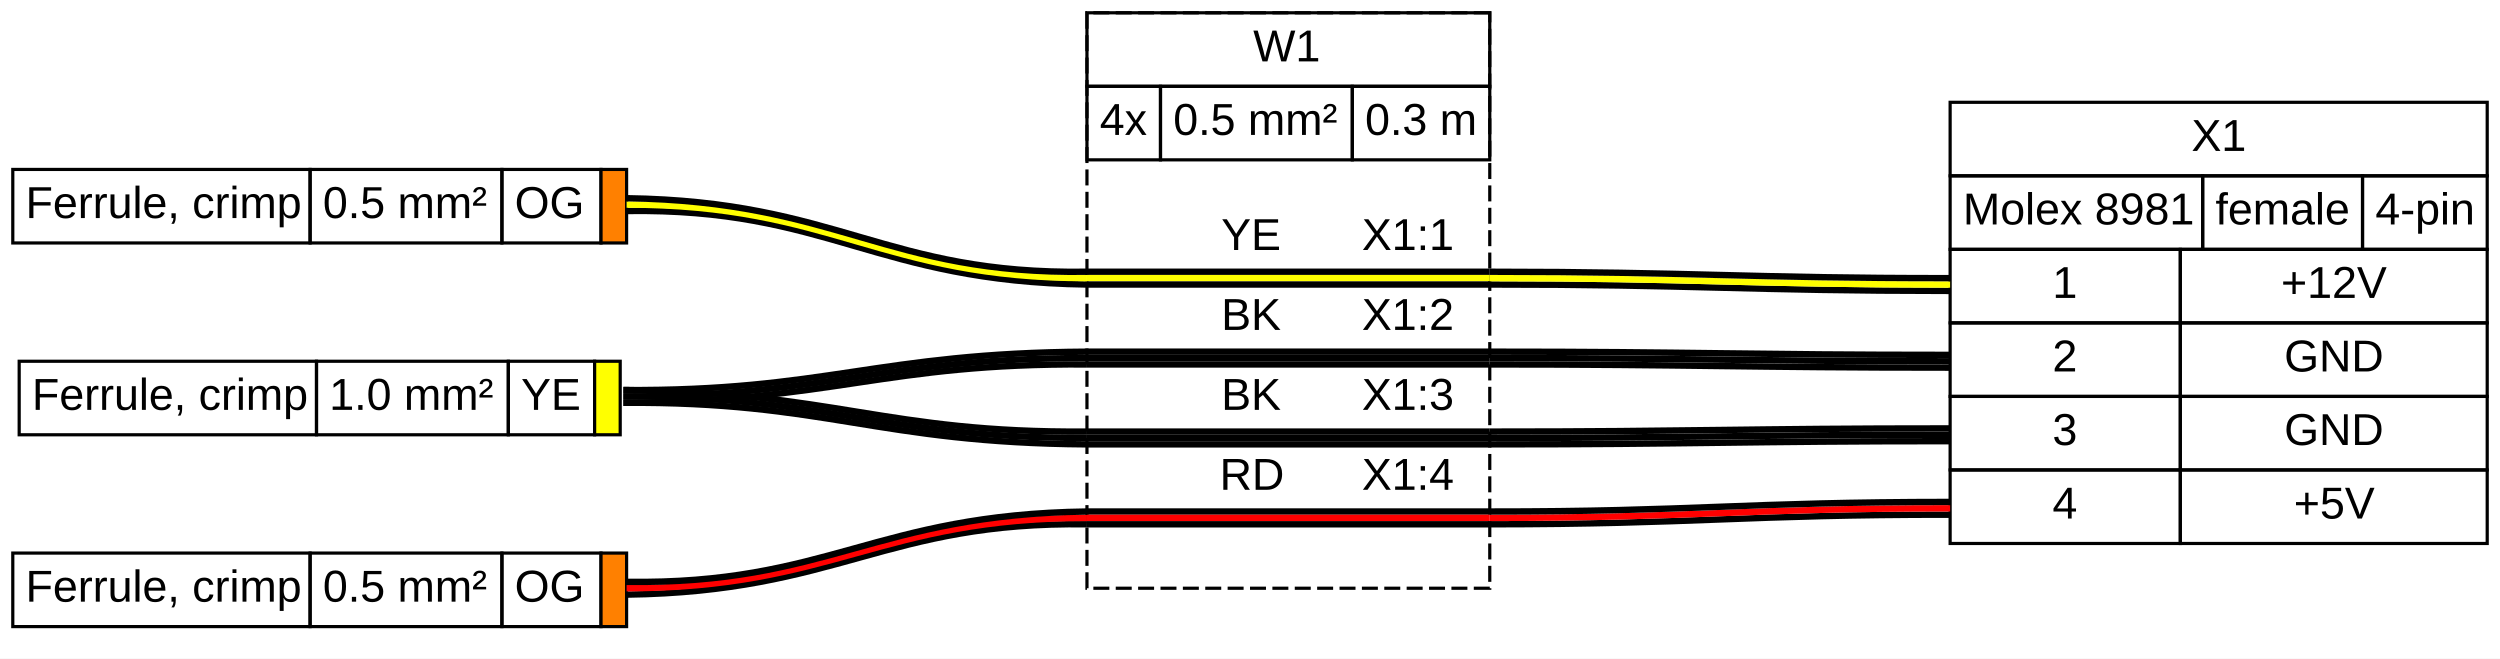
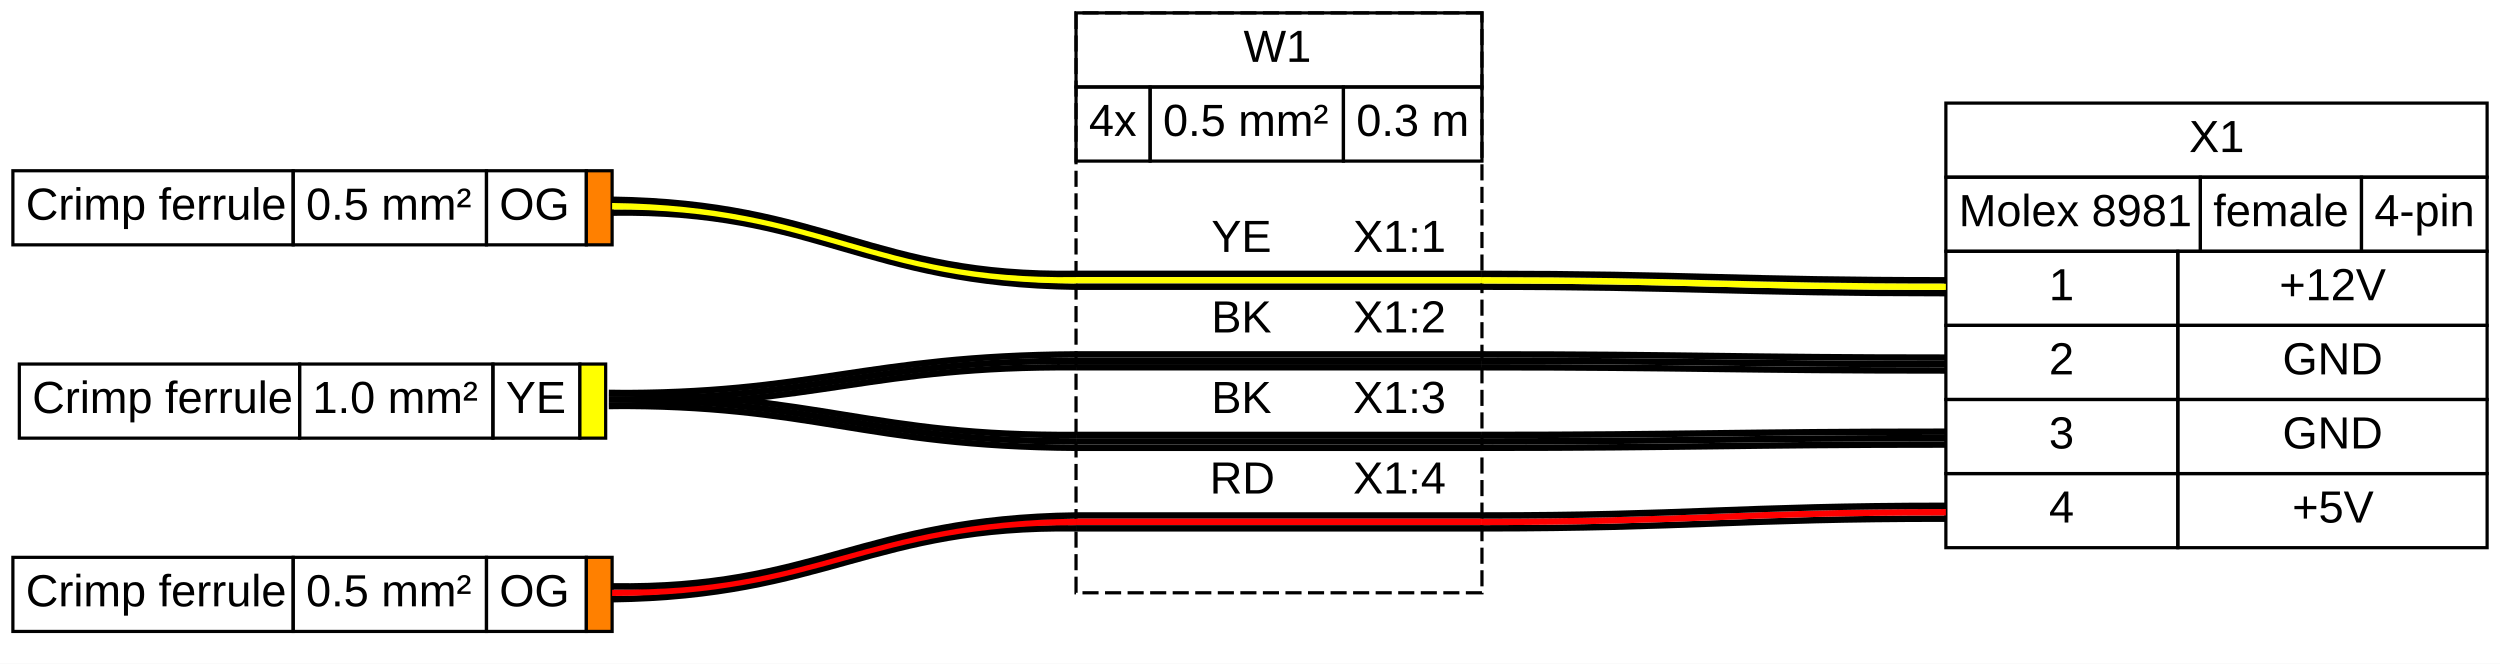
- <svg xmlns="http://www.w3.org/2000/svg" width="782pt" height="206pt" viewBox="0.00 0.00 782.00 206.00">
+ <svg xmlns="http://www.w3.org/2000/svg" width="776pt" height="206pt" viewBox="0.00 0.00 776.00 206.00">
  <g id="graph0" class="graph" transform="scale(1 1) rotate(0) translate(4 202)">
-     <polygon fill="white" stroke="transparent" points="-4,4 -4,-202 778,-202 778,4 -4,4" />
+     <polygon fill="white" stroke="transparent" points="-4,4 -4,-202 772,-202 772,4 -4,4" />
    <g id="node1" class="node">
-       <polygon fill="white" stroke="transparent" points="774,-170 606,-170 606,-32 774,-32 774,-170" />
-       <polygon fill="none" stroke="black" points="606,-147 606,-170 774,-170 774,-147 606,-147" />
-       <text text-anchor="start" x="681.5" y="-154.8" font-family="arial" font-size="14.00">X1</text>
-       <polygon fill="none" stroke="black" points="606,-124 606,-147 685,-147 685,-124 606,-124" />
-       <text text-anchor="start" x="610" y="-131.8" font-family="arial" font-size="14.00">Molex 8981</text>
-       <polygon fill="none" stroke="black" points="685,-124 685,-147 735,-147 735,-124 685,-124" />
-       <text text-anchor="start" x="689" y="-131.8" font-family="arial" font-size="14.00">female</text>
-       <polygon fill="none" stroke="black" points="735,-124 735,-147 774,-147 774,-124 735,-124" />
-       <text text-anchor="start" x="739" y="-131.8" font-family="arial" font-size="14.00">4-pin</text>
-       <polygon fill="none" stroke="black" points="606,-101 606,-124 678,-124 678,-101 606,-101" />
-       <text text-anchor="start" x="638" y="-108.8" font-family="arial" font-size="14.00">1</text>
-       <polygon fill="none" stroke="black" points="678,-101 678,-124 774,-124 774,-101 678,-101" />
-       <text text-anchor="start" x="709.5" y="-108.8" font-family="arial" font-size="14.00">+12V</text>
-       <polygon fill="none" stroke="black" points="606,-78 606,-101 678,-101 678,-78 606,-78" />
-       <text text-anchor="start" x="638" y="-85.8" font-family="arial" font-size="14.00">2</text>
-       <polygon fill="none" stroke="black" points="678,-78 678,-101 774,-101 774,-78 678,-78" />
-       <text text-anchor="start" x="710.5" y="-85.8" font-family="arial" font-size="14.00">GND</text>
-       <polygon fill="none" stroke="black" points="606,-55 606,-78 678,-78 678,-55 606,-55" />
-       <text text-anchor="start" x="638" y="-62.8" font-family="arial" font-size="14.00">3</text>
-       <polygon fill="none" stroke="black" points="678,-55 678,-78 774,-78 774,-55 678,-55" />
-       <text text-anchor="start" x="710.5" y="-62.8" font-family="arial" font-size="14.00">GND</text>
-       <polygon fill="none" stroke="black" points="606,-32 606,-55 678,-55 678,-32 606,-32" />
-       <text text-anchor="start" x="638" y="-39.8" font-family="arial" font-size="14.00">4</text>
-       <polygon fill="none" stroke="black" points="678,-32 678,-55 774,-55 774,-32 678,-32" />
-       <text text-anchor="start" x="713.5" y="-39.8" font-family="arial" font-size="14.00">+5V</text>
+       <polygon fill="white" stroke="transparent" points="768,-170 600,-170 600,-32 768,-32 768,-170" />
+       <polygon fill="none" stroke="black" points="600,-147 600,-170 768,-170 768,-147 600,-147" />
+       <text text-anchor="start" x="675.5" y="-154.8" font-family="arial" font-size="14.00">X1</text>
+       <polygon fill="none" stroke="black" points="600,-124 600,-147 679,-147 679,-124 600,-124" />
+       <text text-anchor="start" x="604" y="-131.8" font-family="arial" font-size="14.00">Molex 8981</text>
+       <polygon fill="none" stroke="black" points="679,-124 679,-147 729,-147 729,-124 679,-124" />
+       <text text-anchor="start" x="683" y="-131.8" font-family="arial" font-size="14.00">female</text>
+       <polygon fill="none" stroke="black" points="729,-124 729,-147 768,-147 768,-124 729,-124" />
+       <text text-anchor="start" x="733" y="-131.8" font-family="arial" font-size="14.00">4-pin</text>
+       <polygon fill="none" stroke="black" points="600,-101 600,-124 672,-124 672,-101 600,-101" />
+       <text text-anchor="start" x="632" y="-108.8" font-family="arial" font-size="14.00">1</text>
+       <polygon fill="none" stroke="black" points="672,-101 672,-124 768,-124 768,-101 672,-101" />
+       <text text-anchor="start" x="703.5" y="-108.8" font-family="arial" font-size="14.00">+12V</text>
+       <polygon fill="none" stroke="black" points="600,-78 600,-101 672,-101 672,-78 600,-78" />
+       <text text-anchor="start" x="632" y="-85.8" font-family="arial" font-size="14.00">2</text>
+       <polygon fill="none" stroke="black" points="672,-78 672,-101 768,-101 768,-78 672,-78" />
+       <text text-anchor="start" x="704.5" y="-85.8" font-family="arial" font-size="14.00">GND</text>
+       <polygon fill="none" stroke="black" points="600,-55 600,-78 672,-78 672,-55 600,-55" />
+       <text text-anchor="start" x="632" y="-62.8" font-family="arial" font-size="14.00">3</text>
+       <polygon fill="none" stroke="black" points="672,-55 672,-78 768,-78 768,-55 672,-55" />
+       <text text-anchor="start" x="704.5" y="-62.8" font-family="arial" font-size="14.00">GND</text>
+       <polygon fill="none" stroke="black" points="600,-32 600,-55 672,-55 672,-32 600,-32" />
+       <text text-anchor="start" x="632" y="-39.8" font-family="arial" font-size="14.00">4</text>
+       <polygon fill="none" stroke="black" points="672,-32 672,-55 768,-55 768,-32 672,-32" />
+       <text text-anchor="start" x="707.5" y="-39.8" font-family="arial" font-size="14.00">+5V</text>
    </g>
    <g id="node2" class="node">
-       <polygon fill="white" stroke="transparent" points="190,-96 2,-96 2,-60 190,-60 190,-96" />
-       <polygon fill="none" stroke="black" points="2,-66 2,-89 95,-89 95,-66 2,-66" />
-       <text text-anchor="start" x="6" y="-73.8" font-family="arial" font-size="14.00">Ferrule, crimp</text>
-       <polygon fill="none" stroke="black" points="95,-66 95,-89 155,-89 155,-66 95,-66" />
-       <text text-anchor="start" x="99" y="-73.8" font-family="arial" font-size="14.00">1.0 mm²</text>
-       <polygon fill="none" stroke="black" points="155,-66 155,-89 182,-89 182,-66 155,-66" />
-       <text text-anchor="start" x="159" y="-73.8" font-family="arial" font-size="14.00">YE</text>
-       <polygon fill="#ffff00" stroke="transparent" points="182,-66 182,-89 190,-89 190,-66 182,-66" />
-       <polygon fill="none" stroke="black" points="182,-66 182,-89 190,-89 190,-66 182,-66" />
+       <polygon fill="white" stroke="transparent" points="184,-96 2,-96 2,-60 184,-60 184,-96" />
+       <polygon fill="none" stroke="black" points="2,-66 2,-89 89,-89 89,-66 2,-66" />
+       <text text-anchor="start" x="6" y="-73.8" font-family="arial" font-size="14.00">Crimp ferrule</text>
+       <polygon fill="none" stroke="black" points="89,-66 89,-89 149,-89 149,-66 89,-66" />
+       <text text-anchor="start" x="93" y="-73.8" font-family="arial" font-size="14.00">1.0 mm²</text>
+       <polygon fill="none" stroke="black" points="149,-66 149,-89 176,-89 176,-66 149,-66" />
+       <text text-anchor="start" x="153" y="-73.8" font-family="arial" font-size="14.00">YE</text>
+       <polygon fill="#ffff00" stroke="transparent" points="176,-66 176,-89 184,-89 184,-66 176,-66" />
+       <polygon fill="none" stroke="black" points="176,-66 176,-89 184,-89 184,-66 176,-66" />
    </g>
    <g id="node5" class="node">
-       <polygon fill="white" stroke="black" stroke-dasharray="5,2" points="462,-198 336,-198 336,-18 462,-18 462,-198" />
-       <polygon fill="none" stroke="black" points="336,-175 336,-198 462,-198 462,-175 336,-175" />
-       <text text-anchor="start" x="388" y="-182.8" font-family="arial" font-size="14.00">W1</text>
-       <polygon fill="none" stroke="black" points="336,-152 336,-175 359,-175 359,-152 336,-152" />
-       <text text-anchor="start" x="340" y="-159.8" font-family="arial" font-size="14.00">4x</text>
-       <polygon fill="none" stroke="black" points="359,-152 359,-175 419,-175 419,-152 359,-152" />
-       <text text-anchor="start" x="363" y="-159.8" font-family="arial" font-size="14.00">0.5 mm²</text>
-       <polygon fill="none" stroke="black" points="419,-152 419,-175 462,-175 462,-152 419,-152" />
-       <text text-anchor="start" x="423" y="-159.8" font-family="arial" font-size="14.00">0.3 m</text>
-       <text text-anchor="start" x="397" y="-140.8" font-family="arial" font-size="14.00"> </text>
-       <text text-anchor="start" x="378" y="-123.8" font-family="arial" font-size="14.00">YE</text>
-       <text text-anchor="start" x="422" y="-123.8" font-family="arial" font-size="14.00">X1:1</text>
-       <polygon fill="#000000" stroke="transparent" points="336,-116 336,-118 462,-118 462,-116 336,-116" />
-       <polygon fill="#ffff00" stroke="transparent" points="336,-114 336,-116 462,-116 462,-114 336,-114" />
-       <polygon fill="#000000" stroke="transparent" points="336,-112 336,-114 462,-114 462,-112 336,-112" />
-       <text text-anchor="start" x="378" y="-98.8" font-family="arial" font-size="14.00">BK</text>
-       <text text-anchor="start" x="422" y="-98.8" font-family="arial" font-size="14.00">X1:2</text>
-       <polygon fill="#000000" stroke="transparent" points="336,-91 336,-93 462,-93 462,-91 336,-91" />
-       <polygon fill="#000000" stroke="transparent" points="336,-89 336,-91 462,-91 462,-89 336,-89" />
-       <polygon fill="#000000" stroke="transparent" points="336,-87 336,-89 462,-89 462,-87 336,-87" />
-       <text text-anchor="start" x="378" y="-73.8" font-family="arial" font-size="14.00">BK</text>
-       <text text-anchor="start" x="422" y="-73.8" font-family="arial" font-size="14.00">X1:3</text>
-       <polygon fill="#000000" stroke="transparent" points="336,-66 336,-68 462,-68 462,-66 336,-66" />
-       <polygon fill="#000000" stroke="transparent" points="336,-64 336,-66 462,-66 462,-64 336,-64" />
-       <polygon fill="#000000" stroke="transparent" points="336,-62 336,-64 462,-64 462,-62 336,-62" />
-       <text text-anchor="start" x="377.5" y="-48.8" font-family="arial" font-size="14.00">RD</text>
-       <text text-anchor="start" x="422" y="-48.8" font-family="arial" font-size="14.00">X1:4</text>
-       <polygon fill="#000000" stroke="transparent" points="336,-41 336,-43 462,-43 462,-41 336,-41" />
-       <polygon fill="#ff0000" stroke="transparent" points="336,-39 336,-41 462,-41 462,-39 336,-39" />
-       <polygon fill="#000000" stroke="transparent" points="336,-37 336,-39 462,-39 462,-37 336,-37" />
-       <text text-anchor="start" x="348.5" y="-23.8" font-family="arial" font-size="14.00"> </text>
+       <polygon fill="white" stroke="black" stroke-dasharray="5,2" points="456,-198 330,-198 330,-18 456,-18 456,-198" />
+       <polygon fill="none" stroke="black" points="330,-175 330,-198 456,-198 456,-175 330,-175" />
+       <text text-anchor="start" x="382" y="-182.8" font-family="arial" font-size="14.00">W1</text>
+       <polygon fill="none" stroke="black" points="330,-152 330,-175 353,-175 353,-152 330,-152" />
+       <text text-anchor="start" x="334" y="-159.8" font-family="arial" font-size="14.00">4x</text>
+       <polygon fill="none" stroke="black" points="353,-152 353,-175 413,-175 413,-152 353,-152" />
+       <text text-anchor="start" x="357" y="-159.8" font-family="arial" font-size="14.00">0.5 mm²</text>
+       <polygon fill="none" stroke="black" points="413,-152 413,-175 456,-175 456,-152 413,-152" />
+       <text text-anchor="start" x="417" y="-159.8" font-family="arial" font-size="14.00">0.3 m</text>
+       <text text-anchor="start" x="391" y="-140.8" font-family="arial" font-size="14.00"> </text>
+       <text text-anchor="start" x="372" y="-123.8" font-family="arial" font-size="14.00">YE</text>
+       <text text-anchor="start" x="416" y="-123.8" font-family="arial" font-size="14.00">X1:1</text>
+       <polygon fill="#000000" stroke="transparent" points="330,-116 330,-118 456,-118 456,-116 330,-116" />
+       <polygon fill="#ffff00" stroke="transparent" points="330,-114 330,-116 456,-116 456,-114 330,-114" />
+       <polygon fill="#000000" stroke="transparent" points="330,-112 330,-114 456,-114 456,-112 330,-112" />
+       <text text-anchor="start" x="372" y="-98.8" font-family="arial" font-size="14.00">BK</text>
+       <text text-anchor="start" x="416" y="-98.8" font-family="arial" font-size="14.00">X1:2</text>
+       <polygon fill="#000000" stroke="transparent" points="330,-91 330,-93 456,-93 456,-91 330,-91" />
+       <polygon fill="#000000" stroke="transparent" points="330,-89 330,-91 456,-91 456,-89 330,-89" />
+       <polygon fill="#000000" stroke="transparent" points="330,-87 330,-89 456,-89 456,-87 330,-87" />
+       <text text-anchor="start" x="372" y="-73.8" font-family="arial" font-size="14.00">BK</text>
+       <text text-anchor="start" x="416" y="-73.8" font-family="arial" font-size="14.00">X1:3</text>
+       <polygon fill="#000000" stroke="transparent" points="330,-66 330,-68 456,-68 456,-66 330,-66" />
+       <polygon fill="#000000" stroke="transparent" points="330,-64 330,-66 456,-66 456,-64 330,-64" />
+       <polygon fill="#000000" stroke="transparent" points="330,-62 330,-64 456,-64 456,-62 330,-62" />
+       <text text-anchor="start" x="371.5" y="-48.8" font-family="arial" font-size="14.00">RD</text>
+       <text text-anchor="start" x="416" y="-48.8" font-family="arial" font-size="14.00">X1:4</text>
+       <polygon fill="#000000" stroke="transparent" points="330,-41 330,-43 456,-43 456,-41 330,-41" />
+       <polygon fill="#ff0000" stroke="transparent" points="330,-39 330,-41 456,-41 456,-39 330,-39" />
+       <polygon fill="#000000" stroke="transparent" points="330,-37 330,-39 456,-39 456,-37 330,-37" />
+       <text text-anchor="start" x="342.5" y="-23.8" font-family="arial" font-size="14.00"> </text>
+     </g>
+     <g id="edge3" class="edge">
+       <path fill="none" stroke="#000000" stroke-width="2" d="M185,-76C250.88,-76.41 266.55,-88.41 330,-88" />
+       <path fill="none" stroke="#000000" stroke-width="2" d="M185,-78C249.66,-78 265.34,-90 330,-90" />
+       <path fill="none" stroke="#000000" stroke-width="2" d="M185,-80C248.45,-79.59 264.12,-91.59 330,-92" />
+     </g>
+     <g id="edge5" class="edge">
+       <path fill="none" stroke="#000000" stroke-width="2" d="M185,-76C248.42,-76.46 264.02,-63.46 330,-63" />
+       <path fill="none" stroke="#000000" stroke-width="2" d="M185,-78C249.7,-78 265.3,-65 330,-65" />
+       <path fill="none" stroke="#000000" stroke-width="2" d="M185,-80C250.98,-79.54 266.58,-66.54 330,-67" />
+     </g>
+     <g id="node3" class="node">
+       <polygon fill="white" stroke="transparent" points="186,-156 0,-156 0,-120 186,-120 186,-156" />
+       <polygon fill="none" stroke="black" points="0,-126 0,-149 87,-149 87,-126 0,-126" />
+       <text text-anchor="start" x="4" y="-133.8" font-family="arial" font-size="14.00">Crimp ferrule</text>
+       <polygon fill="none" stroke="black" points="87,-126 87,-149 147,-149 147,-126 87,-126" />
+       <text text-anchor="start" x="91" y="-133.8" font-family="arial" font-size="14.00">0.5 mm²</text>
+       <polygon fill="none" stroke="black" points="147,-126 147,-149 178,-149 178,-126 147,-126" />
+       <text text-anchor="start" x="151" y="-133.8" font-family="arial" font-size="14.00">OG</text>
+       <polygon fill="#ff8000" stroke="transparent" points="178,-126 178,-149 186,-149 186,-126 178,-126" />
+       <polygon fill="none" stroke="black" points="178,-126 178,-149 186,-149 186,-126 178,-126" />
+     </g>
+     <g id="edge1" class="edge">
+       <path fill="none" stroke="#000000" stroke-width="2" d="M186,-136C249.12,-136.94 263.49,-113.94 330,-113" />
+       <path fill="none" stroke="#ffff00" stroke-width="2" d="M186,-138C250.81,-138 265.19,-115 330,-115" />
+       <path fill="none" stroke="#000000" stroke-width="2" d="M186,-140C252.51,-139.06 266.88,-116.06 330,-117" />
+     </g>
+     <g id="node4" class="node">
+       <polygon fill="white" stroke="transparent" points="186,-36 0,-36 0,0 186,0 186,-36" />
+       <polygon fill="none" stroke="black" points="0,-6 0,-29 87,-29 87,-6 0,-6" />
+       <text text-anchor="start" x="4" y="-13.8" font-family="arial" font-size="14.00">Crimp ferrule</text>
+       <polygon fill="none" stroke="black" points="87,-6 87,-29 147,-29 147,-6 87,-6" />
+       <text text-anchor="start" x="91" y="-13.8" font-family="arial" font-size="14.00">0.5 mm²</text>
+       <polygon fill="none" stroke="black" points="147,-6 147,-29 178,-29 178,-6 147,-6" />
+       <text text-anchor="start" x="151" y="-13.8" font-family="arial" font-size="14.00">OG</text>
+       <polygon fill="#ff8000" stroke="transparent" points="178,-6 178,-29 186,-29 186,-6 178,-6" />
+       <polygon fill="none" stroke="black" points="178,-6 178,-29 186,-29 186,-6 178,-6" />
    </g>
    <g id="edge7" class="edge">
-       <path fill="none" stroke="#000000" stroke-width="2" d="M191,-76C256.88,-76.41 272.55,-88.41 336,-88" />
-       <path fill="none" stroke="#000000" stroke-width="2" d="M191,-78C255.66,-78 271.34,-90 336,-90" />
-       <path fill="none" stroke="#000000" stroke-width="2" d="M191,-80C254.45,-79.59 270.12,-91.59 336,-92" />
+       <path fill="none" stroke="#000000" stroke-width="2" d="M186,-16C252.41,-16.9 266.93,-38.9 330,-38" />
+       <path fill="none" stroke="#ff0000" stroke-width="2" d="M186,-18C250.74,-18 265.26,-40 330,-40" />
+       <path fill="none" stroke="#000000" stroke-width="2" d="M186,-20C249.07,-19.1 263.59,-41.1 330,-42" />
+     </g>
+     <g id="edge2" class="edge">
+       <path fill="none" stroke="#000000" stroke-width="2" d="M456,-113C519.76,-113.02 535.75,-111.02 600,-111" />
+       <path fill="none" stroke="#ffff00" stroke-width="2" d="M456,-115C520.01,-115 535.99,-113 600,-113" />
+       <path fill="none" stroke="#000000" stroke-width="2" d="M456,-117C520.25,-116.98 536.24,-114.98 600,-115" />
+     </g>
+     <g id="edge4" class="edge">
+       <path fill="none" stroke="#000000" stroke-width="2" d="M456,-88C519.88,-88 535.87,-87 600,-87" />
+       <path fill="none" stroke="#000000" stroke-width="2" d="M456,-90C520,-90 536,-89 600,-89" />
+       <path fill="none" stroke="#000000" stroke-width="2" d="M456,-92C520.13,-92 536.12,-91 600,-91" />
+     </g>
+     <g id="edge6" class="edge">
+       <path fill="none" stroke="#000000" stroke-width="2" d="M456,-63C520.13,-63 536.12,-64 600,-64" />
+       <path fill="none" stroke="#000000" stroke-width="2" d="M456,-65C520,-65 536,-66 600,-66" />
+       <path fill="none" stroke="#000000" stroke-width="2" d="M456,-67C519.88,-67 535.87,-68 600,-68" />
    </g>
    <g id="edge8" class="edge">
-       <path fill="none" stroke="#000000" stroke-width="2" d="M191,-76C254.42,-76.46 270.02,-63.46 336,-63" />
-       <path fill="none" stroke="#000000" stroke-width="2" d="M191,-78C255.7,-78 271.3,-65 336,-65" />
-       <path fill="none" stroke="#000000" stroke-width="2" d="M191,-80C256.98,-79.54 272.58,-66.54 336,-67" />
-     </g>
-     <g id="node3" class="node">
-       <polygon fill="white" stroke="transparent" points="192,-156 0,-156 0,-120 192,-120 192,-156" />
-       <polygon fill="none" stroke="black" points="0,-126 0,-149 93,-149 93,-126 0,-126" />
-       <text text-anchor="start" x="4" y="-133.8" font-family="arial" font-size="14.00">Ferrule, crimp</text>
-       <polygon fill="none" stroke="black" points="93,-126 93,-149 153,-149 153,-126 93,-126" />
-       <text text-anchor="start" x="97" y="-133.8" font-family="arial" font-size="14.00">0.5 mm²</text>
-       <polygon fill="none" stroke="black" points="153,-126 153,-149 184,-149 184,-126 153,-126" />
-       <text text-anchor="start" x="157" y="-133.8" font-family="arial" font-size="14.00">OG</text>
-       <polygon fill="#ff8000" stroke="transparent" points="184,-126 184,-149 192,-149 192,-126 184,-126" />
-       <polygon fill="none" stroke="black" points="184,-126 184,-149 192,-149 192,-126 184,-126" />
-     </g>
-     <g id="edge1" class="edge">
-       <path fill="none" stroke="#000000" stroke-width="2" d="M192,-136C255.12,-136.94 269.49,-113.94 336,-113" />
-       <path fill="none" stroke="#ffff00" stroke-width="2" d="M192,-138C256.81,-138 271.19,-115 336,-115" />
-       <path fill="none" stroke="#000000" stroke-width="2" d="M192,-140C258.51,-139.06 272.88,-116.06 336,-117" />
-     </g>
-     <g id="node4" class="node">
-       <polygon fill="white" stroke="transparent" points="192,-36 0,-36 0,0 192,0 192,-36" />
-       <polygon fill="none" stroke="black" points="0,-6 0,-29 93,-29 93,-6 0,-6" />
-       <text text-anchor="start" x="4" y="-13.8" font-family="arial" font-size="14.00">Ferrule, crimp</text>
-       <polygon fill="none" stroke="black" points="93,-6 93,-29 153,-29 153,-6 93,-6" />
-       <text text-anchor="start" x="97" y="-13.8" font-family="arial" font-size="14.00">0.5 mm²</text>
-       <polygon fill="none" stroke="black" points="153,-6 153,-29 184,-29 184,-6 153,-6" />
-       <text text-anchor="start" x="157" y="-13.8" font-family="arial" font-size="14.00">OG</text>
-       <polygon fill="#ff8000" stroke="transparent" points="184,-6 184,-29 192,-29 192,-6 184,-6" />
-       <polygon fill="none" stroke="black" points="184,-6 184,-29 192,-29 192,-6 184,-6" />
-     </g>
-     <g id="edge2" class="edge">
-       <path fill="none" stroke="#000000" stroke-width="2" d="M192,-16C258.41,-16.9 272.93,-38.9 336,-38" />
-       <path fill="none" stroke="#ff0000" stroke-width="2" d="M192,-18C256.74,-18 271.26,-40 336,-40" />
-       <path fill="none" stroke="#000000" stroke-width="2" d="M192,-20C255.07,-19.1 269.59,-41.1 336,-42" />
-     </g>
-     <g id="edge3" class="edge">
-       <path fill="none" stroke="#000000" stroke-width="2" d="M462,-113C525.76,-113.02 541.75,-111.02 606,-111" />
-       <path fill="none" stroke="#ffff00" stroke-width="2" d="M462,-115C526.01,-115 541.99,-113 606,-113" />
-       <path fill="none" stroke="#000000" stroke-width="2" d="M462,-117C526.25,-116.98 542.24,-114.98 606,-115" />
-     </g>
-     <g id="edge4" class="edge">
-       <path fill="none" stroke="#000000" stroke-width="2" d="M462,-88C525.88,-88 541.87,-87 606,-87" />
-       <path fill="none" stroke="#000000" stroke-width="2" d="M462,-90C526,-90 542,-89 606,-89" />
-       <path fill="none" stroke="#000000" stroke-width="2" d="M462,-92C526.13,-92 542.12,-91 606,-91" />
-     </g>
-     <g id="edge5" class="edge">
-       <path fill="none" stroke="#000000" stroke-width="2" d="M462,-63C526.13,-63 542.12,-64 606,-64" />
-       <path fill="none" stroke="#000000" stroke-width="2" d="M462,-65C526,-65 542,-66 606,-66" />
-       <path fill="none" stroke="#000000" stroke-width="2" d="M462,-67C525.88,-67 541.87,-68 606,-68" />
-     </g>
-     <g id="edge6" class="edge">
-       <path fill="none" stroke="#000000" stroke-width="2" d="M462,-38C526.38,-38.03 542.36,-41.03 606,-41" />
-       <path fill="none" stroke="#ff0000" stroke-width="2" d="M462,-40C526.01,-40 541.99,-43 606,-43" />
-       <path fill="none" stroke="#000000" stroke-width="2" d="M462,-42C525.64,-41.97 541.62,-44.97 606,-45" />
+       <path fill="none" stroke="#000000" stroke-width="2" d="M456,-38C520.38,-38.03 536.36,-41.03 600,-41" />
+       <path fill="none" stroke="#ff0000" stroke-width="2" d="M456,-40C520.01,-40 535.99,-43 600,-43" />
+       <path fill="none" stroke="#000000" stroke-width="2" d="M456,-42C519.64,-41.97 535.62,-44.97 600,-45" />
    </g>
  </g>
</svg>
